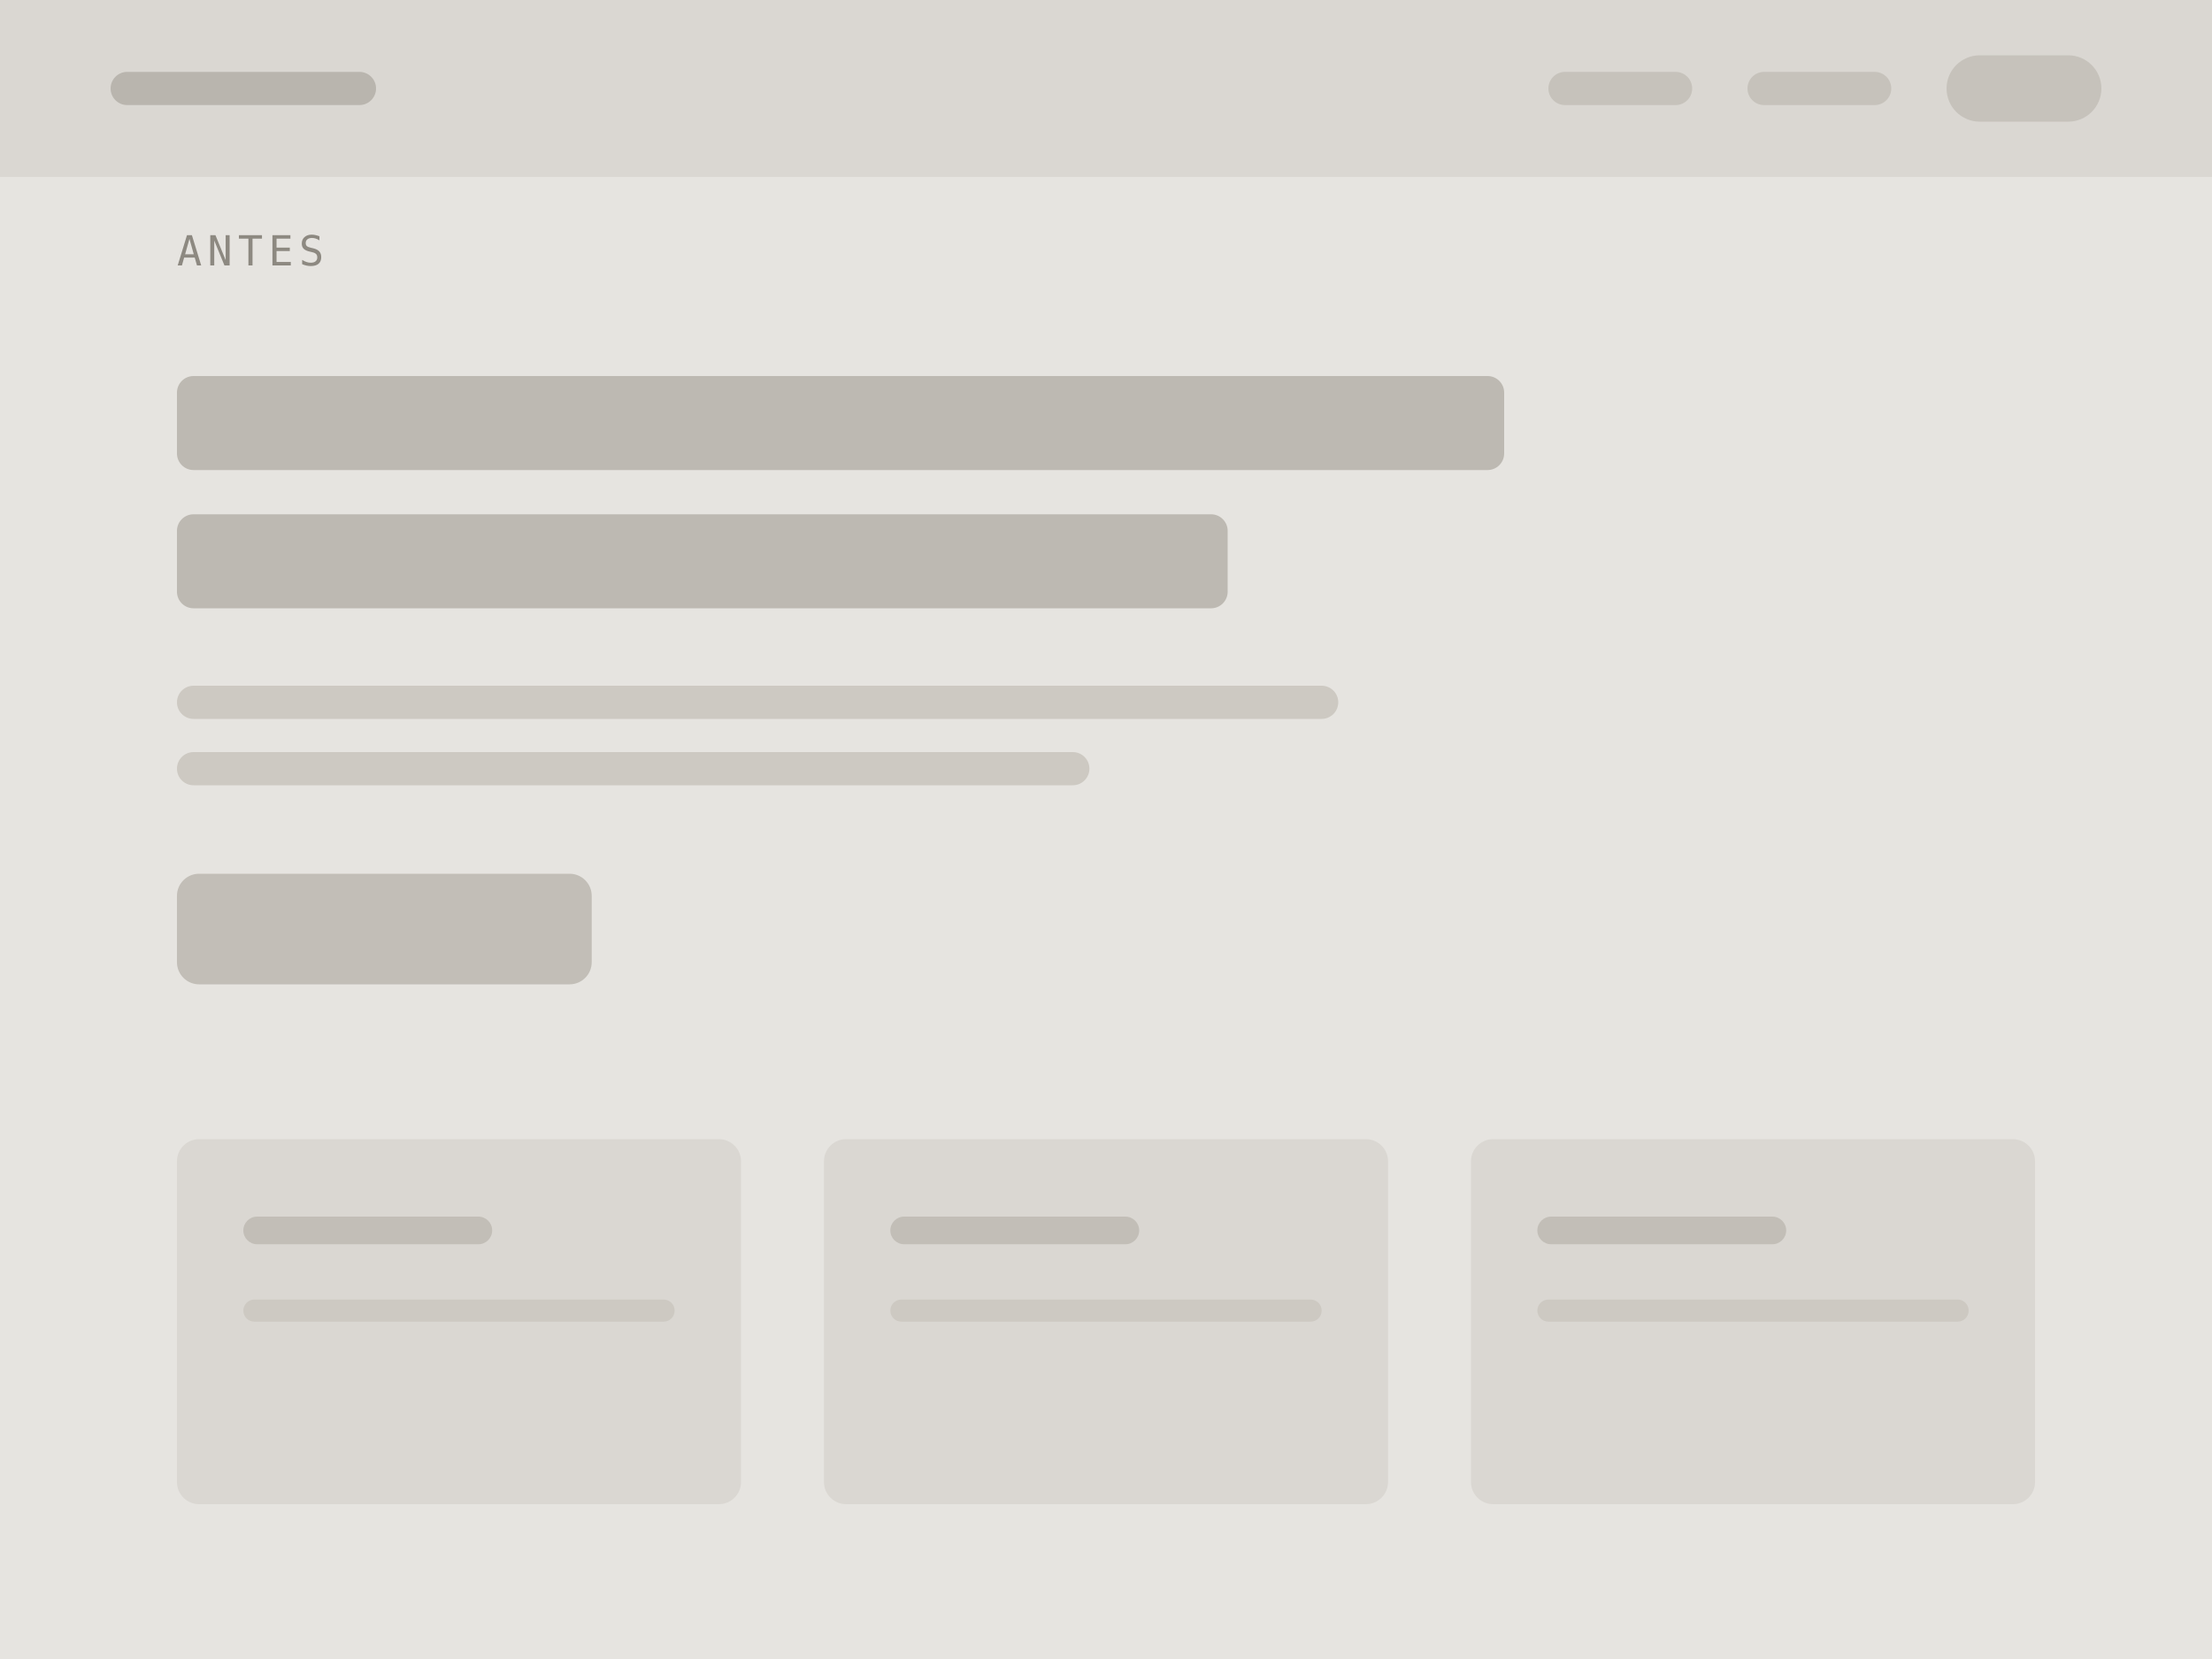
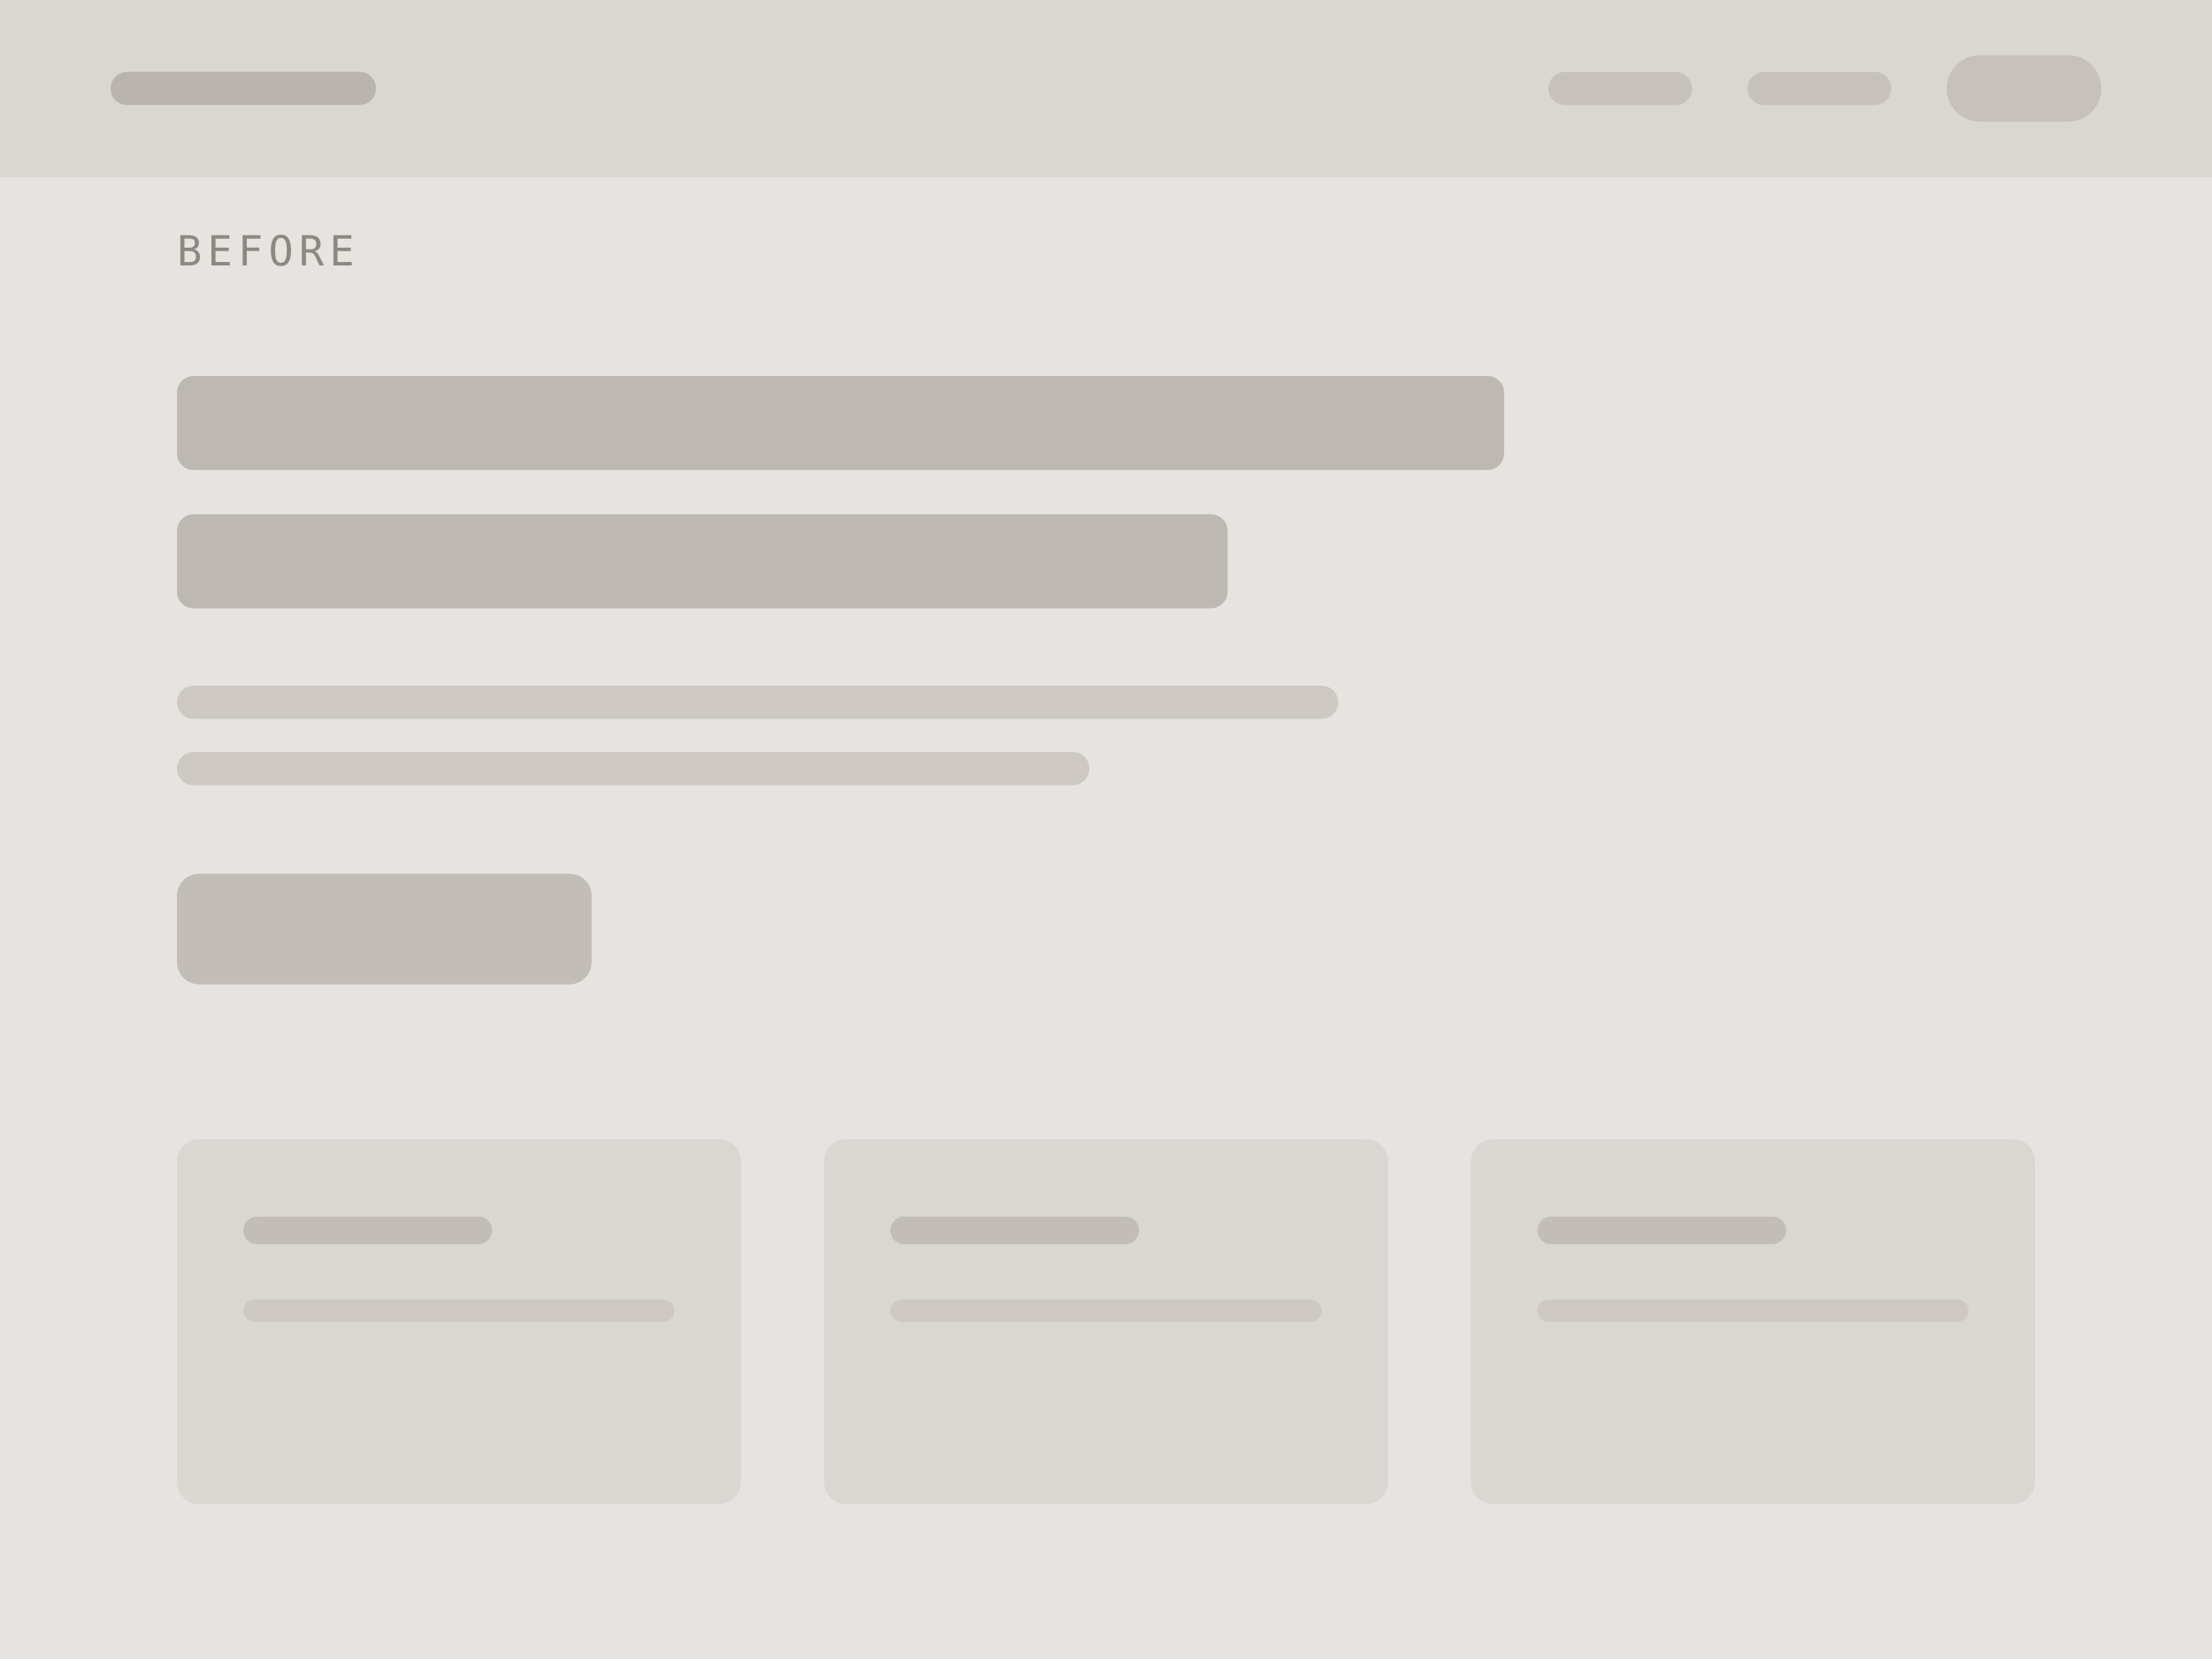
- <svg xmlns="http://www.w3.org/2000/svg" viewBox="0 0 800 600" width="800" height="600" role="img" aria-label="Maqueta de una web sin animación: gris, plana y sin jerarquía">
+ <svg xmlns="http://www.w3.org/2000/svg" viewBox="0 0 800 600" width="800" height="600" role="img" aria-label="A flat, grey page mock with no hierarchy">
  <rect width="800" height="600" fill="#e6e4e0" />
  <rect x="0" y="0" width="800" height="64" fill="#dad7d2" />
  <rect x="40" y="26" width="96" height="12" rx="6" fill="#b9b5ae" />
  <rect x="560" y="26" width="52" height="12" rx="6" fill="#c6c2bb" />
  <rect x="632" y="26" width="52" height="12" rx="6" fill="#c6c2bb" />
  <rect x="704" y="20" width="56" height="24" rx="12" fill="#c6c2bb" />
  <rect x="64" y="136" width="480" height="34" rx="6" fill="#bdb9b2" />
  <rect x="64" y="186" width="380" height="34" rx="6" fill="#bdb9b2" />
  <rect x="64" y="248" width="420" height="12" rx="6" fill="#cdc9c2" />
  <rect x="64" y="272" width="330" height="12" rx="6" fill="#cdc9c2" />
  <rect x="64" y="316" width="150" height="40" rx="8" fill="#c2beb7" />
  <rect x="64" y="412" width="204" height="132" rx="8" fill="#dad7d2" />
  <rect x="298" y="412" width="204" height="132" rx="8" fill="#dad7d2" />
  <rect x="532" y="412" width="204" height="132" rx="8" fill="#dad7d2" />
  <rect x="88" y="440" width="90" height="10" rx="5" fill="#c2beb7" />
  <rect x="322" y="440" width="90" height="10" rx="5" fill="#c2beb7" />
  <rect x="556" y="440" width="90" height="10" rx="5" fill="#c2beb7" />
  <rect x="88" y="470" width="156" height="8" rx="4" fill="#cdc9c2" />
  <rect x="322" y="470" width="156" height="8" rx="4" fill="#cdc9c2" />
  <rect x="556" y="470" width="156" height="8" rx="4" fill="#cdc9c2" />
-   <text x="64" y="96" font-family="'JetBrains Mono', ui-monospace, monospace" font-size="15" letter-spacing="2" fill="#8d8981">ANTES</text>
+   <text x="64" y="96" font-family="'JetBrains Mono', ui-monospace, monospace" font-size="15" letter-spacing="2" fill="#8d8981">BEFORE</text>
</svg>
